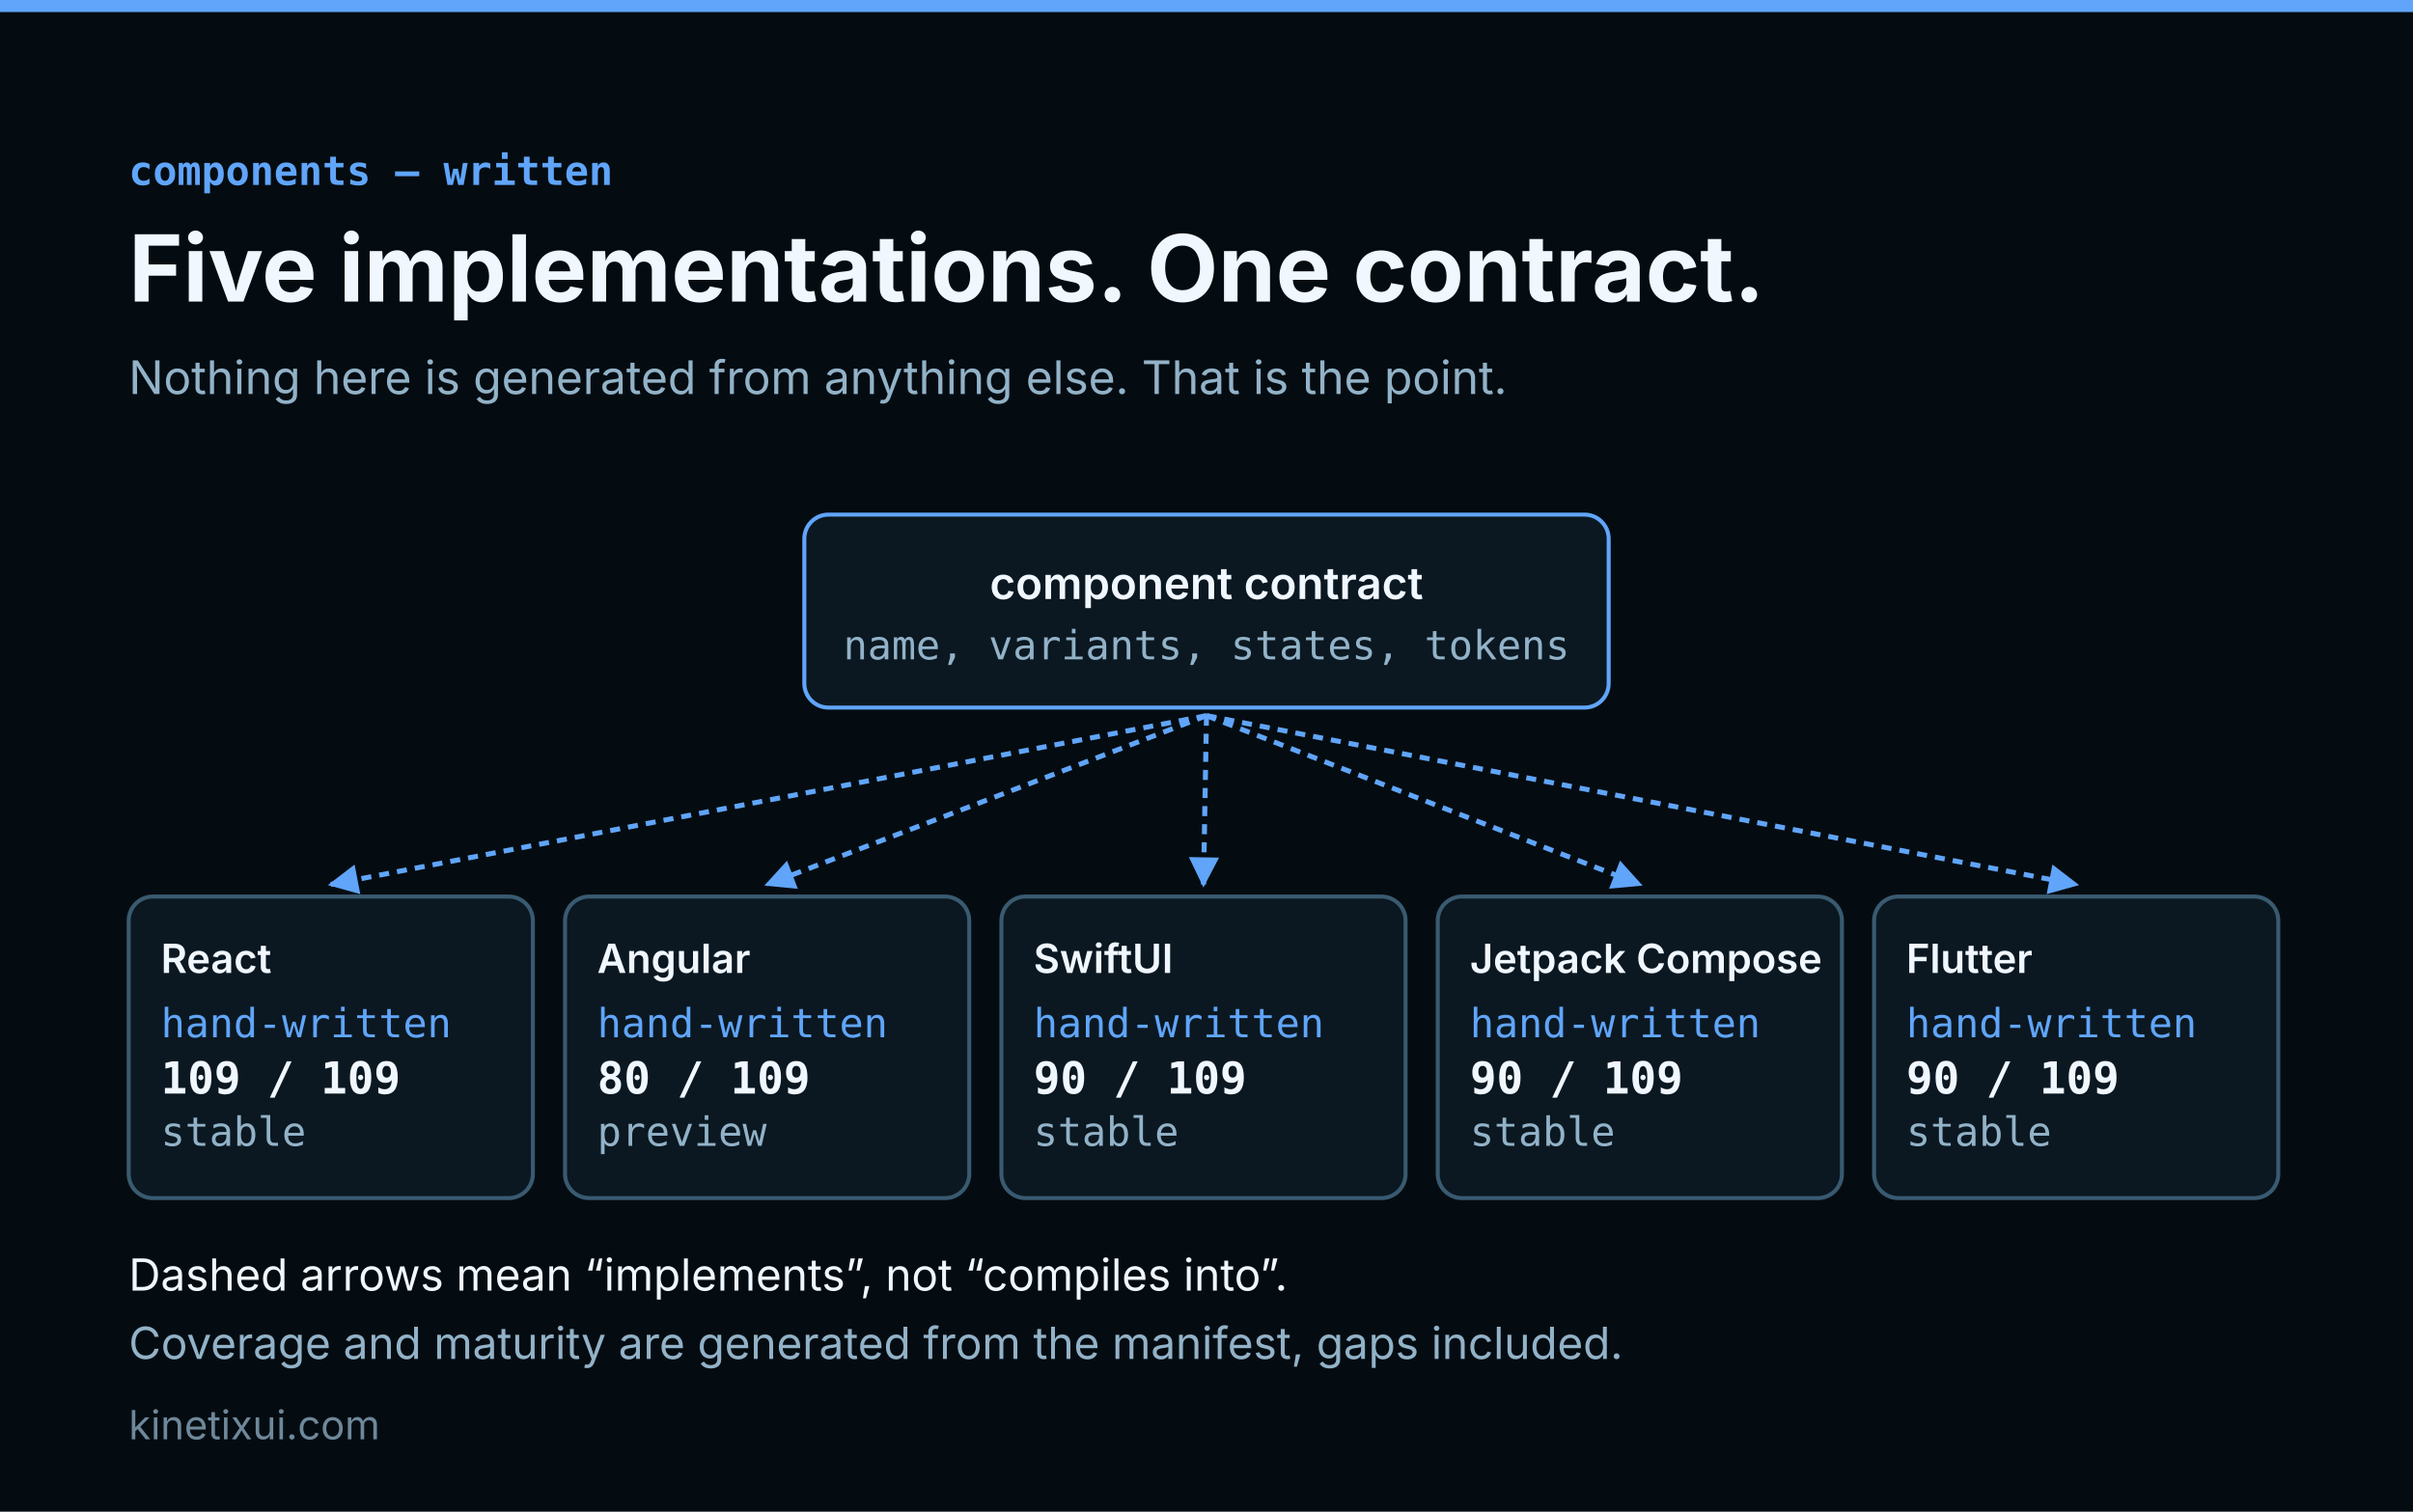
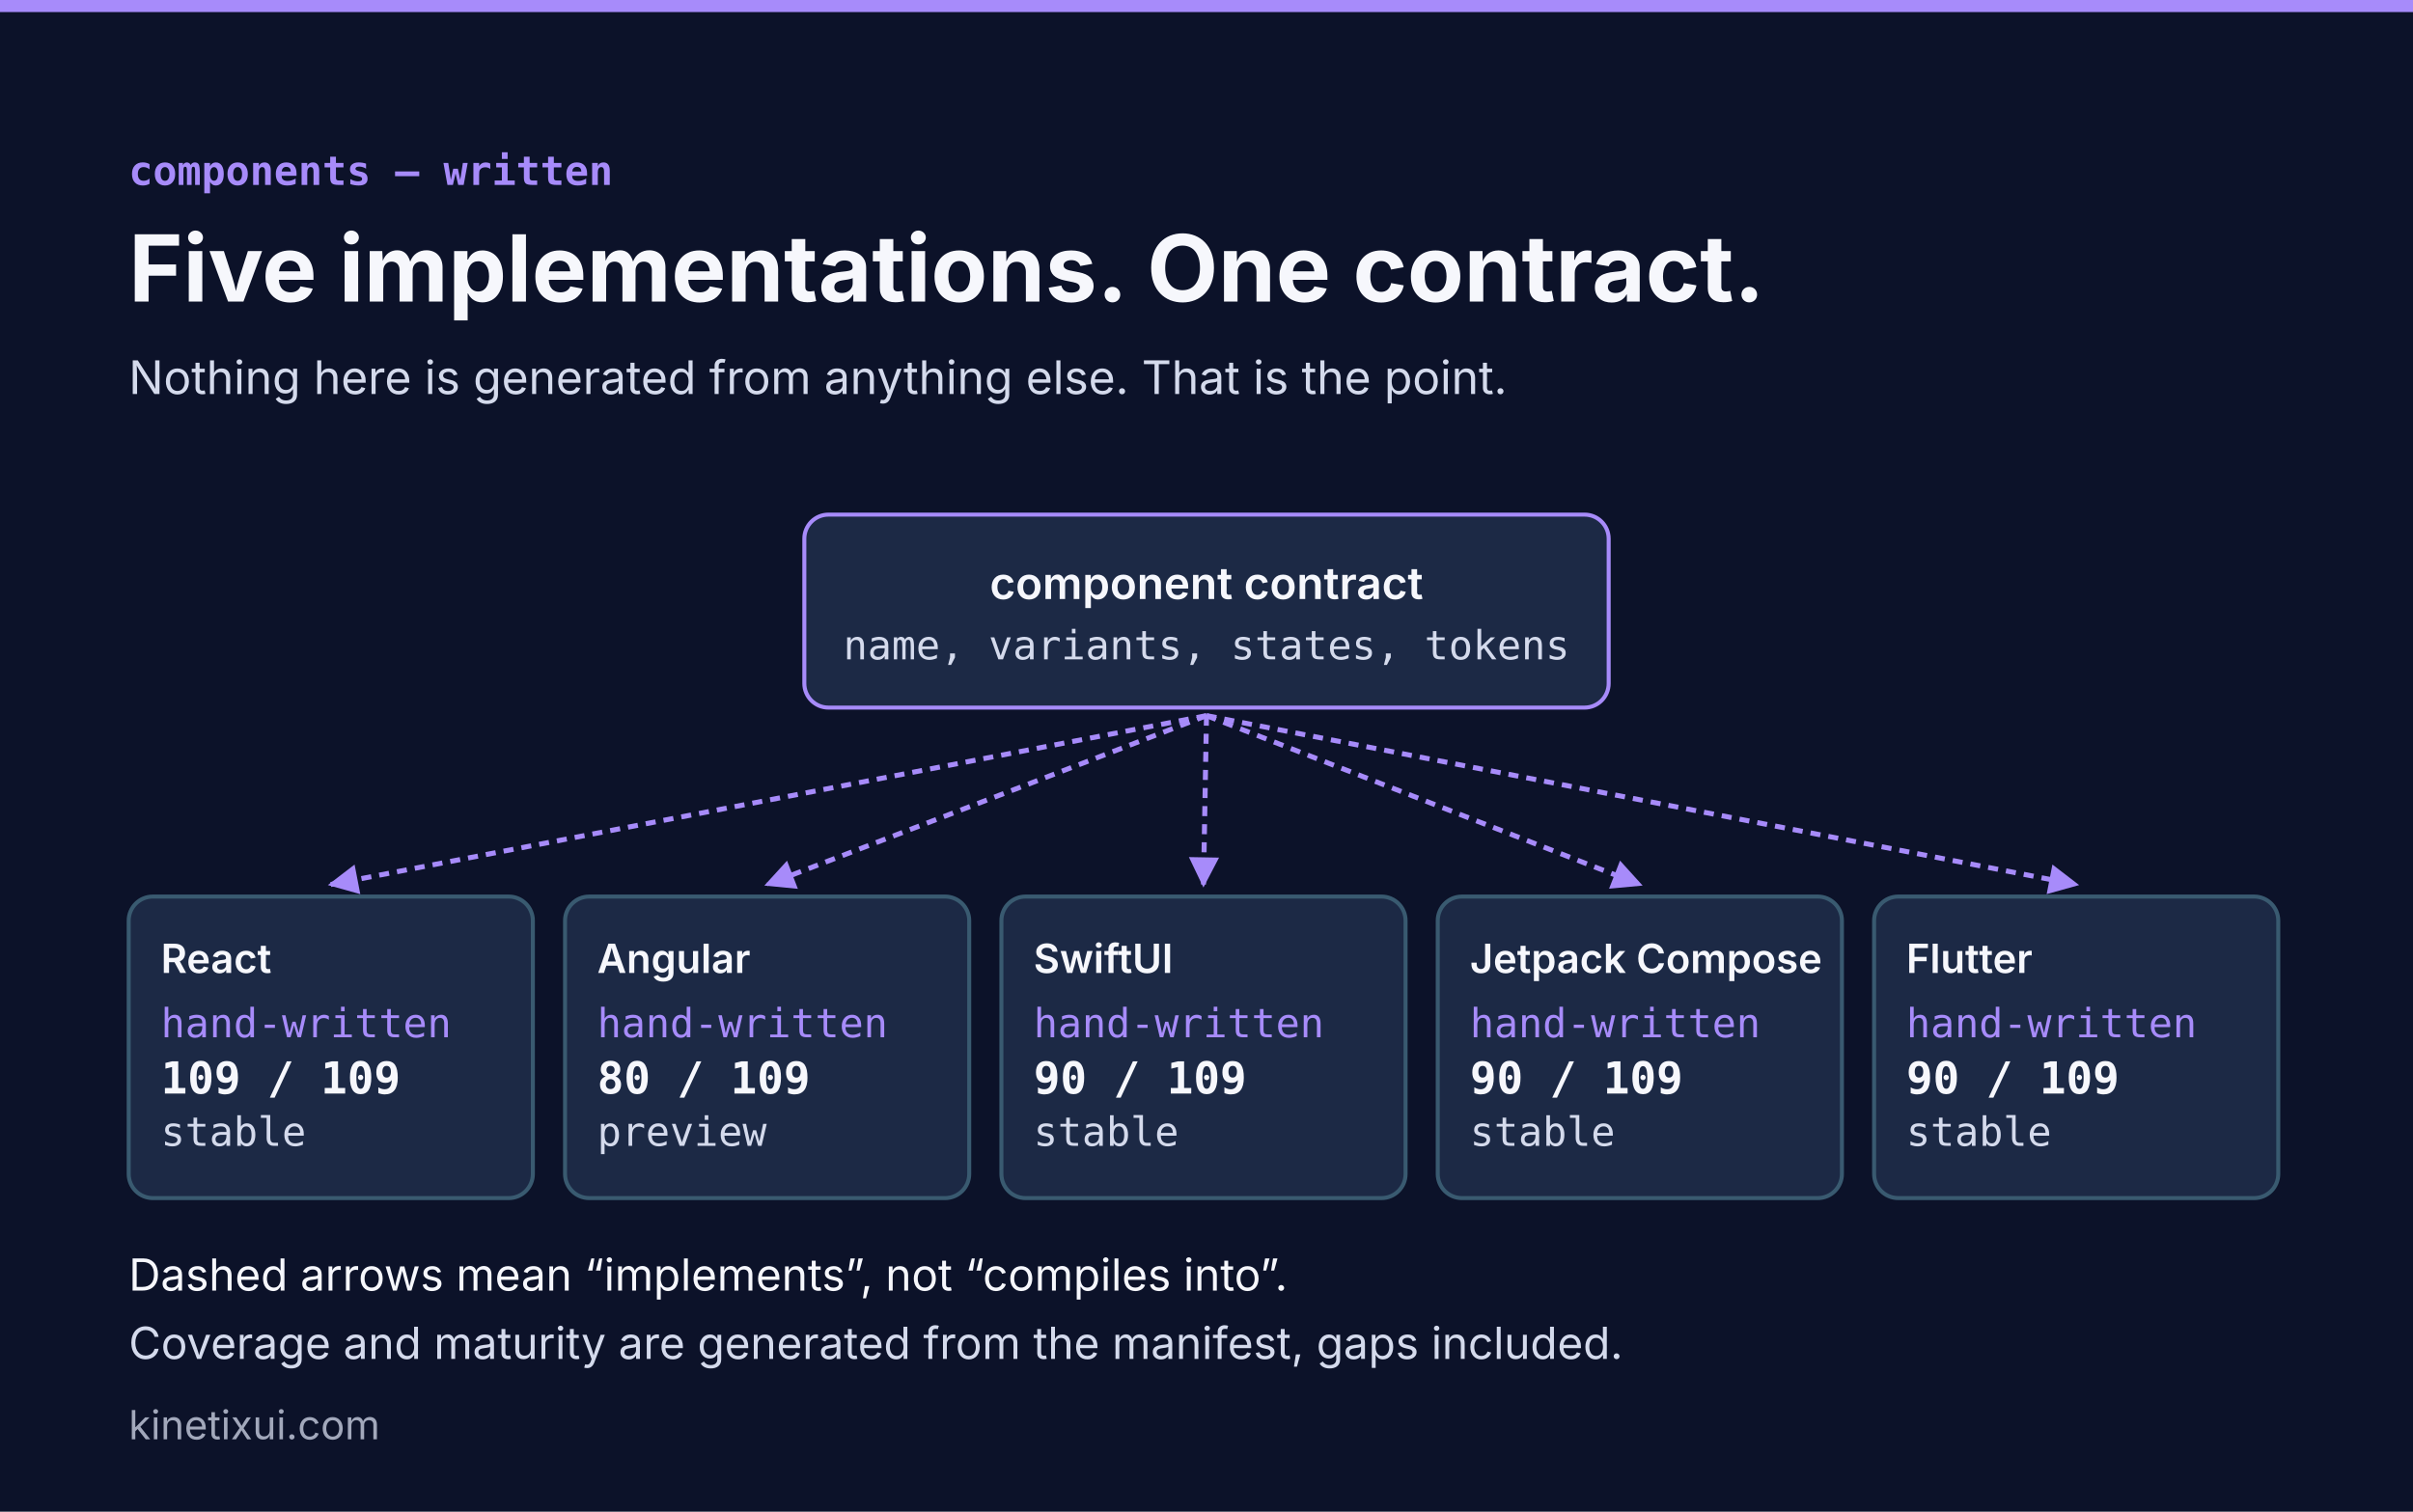
<svg xmlns="http://www.w3.org/2000/svg" width="1200" height="752" viewBox="0 0 1200 752" font-family="Inter, ui-sans-serif, system-ui, sans-serif">
-   <rect width="1200" height="752" fill="#050c11" />
-   <rect x="0" y="0" width="1200" height="6" fill="#60a5fa" />
+   <rect width="1200" height="752" fill="#0c1229" />
+   <rect x="0" y="0" width="1200" height="6" fill="#a78bfa" />
  <defs>
    <marker id="a" viewBox="0 0 10 10" refX="9" refY="5" markerWidth="6" markerHeight="6" orient="auto-start-reverse">
-       <path d="M 0 0 L 10 5 L 0 10 z" fill="#60a5fa" />
+       <path d="M 0 0 L 10 5 L 0 10 z" fill="#a78bfa" />
    </marker>
  </defs>
-   <text x="64" y="92" font-size="20" font-weight="600" fill="#60a5fa" font-family="ui-monospace, SFMono-Regular, Menlo, monospace" text-anchor="start" opacity="1">components — written</text>
-   <text x="64" y="150" font-size="46" font-weight="700" fill="#f0f7ff" font-family="Inter, ui-sans-serif, system-ui, sans-serif" text-anchor="start" opacity="1">Five implementations. One contract.</text>
-   <text x="64" y="196" font-size="23" font-weight="400" fill="#92b2c8" font-family="Inter, ui-sans-serif, system-ui, sans-serif" text-anchor="start" opacity="1">Nothing here is generated from anything else. That is the point.</text>
-   <rect x="400" y="256" width="400" height="96" rx="12" fill="#0b1821" stroke="#60a5fa" stroke-width="2" opacity="1" />
-   <text x="600" y="298" font-size="22" font-weight="600" fill="#f0f7ff" font-family="Inter, ui-sans-serif, system-ui, sans-serif" text-anchor="middle" opacity="1">component contract</text>
-   <text x="600" y="328" font-size="20" font-weight="400" fill="#92b2c8" font-family="ui-monospace, SFMono-Regular, Menlo, monospace" text-anchor="middle" opacity="1">name, variants, states, tokens</text>
-   <line x1="600" y1="356" x2="164.5" y2="440" stroke="#60a5fa" stroke-width="2.5" stroke-dasharray="5 4" marker-end="url(#a)" />
-   <rect x="64" y="446" width="201" height="150" rx="12" fill="#0b1821" stroke="#395a70" stroke-width="2" opacity="1" />
-   <text x="80" y="484" font-size="20" font-weight="600" fill="#f0f7ff" font-family="Inter, ui-sans-serif, system-ui, sans-serif" text-anchor="start" opacity="1">React</text>
-   <text x="80" y="516" font-size="20" font-weight="400" fill="#60a5fa" font-family="ui-monospace, SFMono-Regular, Menlo, monospace" text-anchor="start" opacity="1">hand-written</text>
-   <text x="80" y="544" font-size="22" font-weight="700" fill="#f0f7ff" font-family="ui-monospace, SFMono-Regular, Menlo, monospace" text-anchor="start" opacity="1">109 / 109</text>
-   <text x="80" y="570" font-size="20" font-weight="400" fill="#92b2c8" font-family="ui-monospace, SFMono-Regular, Menlo, monospace" text-anchor="start" opacity="1">stable</text>
-   <line x1="600" y1="356" x2="381.5" y2="440" stroke="#60a5fa" stroke-width="2.5" stroke-dasharray="5 4" marker-end="url(#a)" />
-   <rect x="281" y="446" width="201" height="150" rx="12" fill="#0b1821" stroke="#395a70" stroke-width="2" opacity="1" />
-   <text x="297" y="484" font-size="20" font-weight="600" fill="#f0f7ff" font-family="Inter, ui-sans-serif, system-ui, sans-serif" text-anchor="start" opacity="1">Angular</text>
-   <text x="297" y="516" font-size="20" font-weight="400" fill="#60a5fa" font-family="ui-monospace, SFMono-Regular, Menlo, monospace" text-anchor="start" opacity="1">hand-written</text>
-   <text x="297" y="544" font-size="22" font-weight="700" fill="#f0f7ff" font-family="ui-monospace, SFMono-Regular, Menlo, monospace" text-anchor="start" opacity="1">80 / 109</text>
-   <text x="297" y="570" font-size="20" font-weight="400" fill="#92b2c8" font-family="ui-monospace, SFMono-Regular, Menlo, monospace" text-anchor="start" opacity="1">preview</text>
-   <line x1="600" y1="356" x2="598.5" y2="440" stroke="#60a5fa" stroke-width="2.5" stroke-dasharray="5 4" marker-end="url(#a)" />
-   <rect x="498" y="446" width="201" height="150" rx="12" fill="#0b1821" stroke="#395a70" stroke-width="2" opacity="1" />
-   <text x="514" y="484" font-size="20" font-weight="600" fill="#f0f7ff" font-family="Inter, ui-sans-serif, system-ui, sans-serif" text-anchor="start" opacity="1">SwiftUI</text>
-   <text x="514" y="516" font-size="20" font-weight="400" fill="#60a5fa" font-family="ui-monospace, SFMono-Regular, Menlo, monospace" text-anchor="start" opacity="1">hand-written</text>
-   <text x="514" y="544" font-size="22" font-weight="700" fill="#f0f7ff" font-family="ui-monospace, SFMono-Regular, Menlo, monospace" text-anchor="start" opacity="1">90 / 109</text>
-   <text x="514" y="570" font-size="20" font-weight="400" fill="#92b2c8" font-family="ui-monospace, SFMono-Regular, Menlo, monospace" text-anchor="start" opacity="1">stable</text>
-   <line x1="600" y1="356" x2="815.5" y2="440" stroke="#60a5fa" stroke-width="2.5" stroke-dasharray="5 4" marker-end="url(#a)" />
-   <rect x="715" y="446" width="201" height="150" rx="12" fill="#0b1821" stroke="#395a70" stroke-width="2" opacity="1" />
-   <text x="731" y="484" font-size="20" font-weight="600" fill="#f0f7ff" font-family="Inter, ui-sans-serif, system-ui, sans-serif" text-anchor="start" opacity="1">Jetpack Compose</text>
-   <text x="731" y="516" font-size="20" font-weight="400" fill="#60a5fa" font-family="ui-monospace, SFMono-Regular, Menlo, monospace" text-anchor="start" opacity="1">hand-written</text>
-   <text x="731" y="544" font-size="22" font-weight="700" fill="#f0f7ff" font-family="ui-monospace, SFMono-Regular, Menlo, monospace" text-anchor="start" opacity="1">90 / 109</text>
-   <text x="731" y="570" font-size="20" font-weight="400" fill="#92b2c8" font-family="ui-monospace, SFMono-Regular, Menlo, monospace" text-anchor="start" opacity="1">stable</text>
-   <line x1="600" y1="356" x2="1032.5" y2="440" stroke="#60a5fa" stroke-width="2.5" stroke-dasharray="5 4" marker-end="url(#a)" />
-   <rect x="932" y="446" width="201" height="150" rx="12" fill="#0b1821" stroke="#395a70" stroke-width="2" opacity="1" />
-   <text x="948" y="484" font-size="20" font-weight="600" fill="#f0f7ff" font-family="Inter, ui-sans-serif, system-ui, sans-serif" text-anchor="start" opacity="1">Flutter</text>
-   <text x="948" y="516" font-size="20" font-weight="400" fill="#60a5fa" font-family="ui-monospace, SFMono-Regular, Menlo, monospace" text-anchor="start" opacity="1">hand-written</text>
-   <text x="948" y="544" font-size="22" font-weight="700" fill="#f0f7ff" font-family="ui-monospace, SFMono-Regular, Menlo, monospace" text-anchor="start" opacity="1">90 / 109</text>
-   <text x="948" y="570" font-size="20" font-weight="400" fill="#92b2c8" font-family="ui-monospace, SFMono-Regular, Menlo, monospace" text-anchor="start" opacity="1">stable</text>
-   <text x="64" y="642" font-size="22" font-weight="400" fill="#f0f7ff" font-family="Inter, ui-sans-serif, system-ui, sans-serif" text-anchor="start" opacity="1">Dashed arrows mean “implements”, not “compiles into”.</text>
-   <text x="64" y="676" font-size="22" font-weight="400" fill="#92b2c8" font-family="Inter, ui-sans-serif, system-ui, sans-serif" text-anchor="start" opacity="1">Coverage and maturity are generated from the manifest, gaps included.</text>
-   <text x="64" y="716" font-size="20" fill="#92b2c8" opacity="0.75">kinetixui.com</text>
+   <text x="64" y="92" font-size="20" font-weight="600" fill="#a78bfa" font-family="ui-monospace, SFMono-Regular, Menlo, monospace" text-anchor="start" opacity="1">components — written</text>
+   <text x="64" y="150" font-size="46" font-weight="700" fill="#f6f7fc" font-family="Inter, ui-sans-serif, system-ui, sans-serif" text-anchor="start" opacity="1">Five implementations. One contract.</text>
+   <text x="64" y="196" font-size="23" font-weight="400" fill="#d4daec" font-family="Inter, ui-sans-serif, system-ui, sans-serif" text-anchor="start" opacity="1">Nothing here is generated from anything else. That is the point.</text>
+   <rect x="400" y="256" width="400" height="96" rx="12" fill="#1c2945" stroke="#a78bfa" stroke-width="2" opacity="1" />
+   <text x="600" y="298" font-size="22" font-weight="600" fill="#f6f7fc" font-family="Inter, ui-sans-serif, system-ui, sans-serif" text-anchor="middle" opacity="1">component contract</text>
+   <text x="600" y="328" font-size="20" font-weight="400" fill="#d4daec" font-family="ui-monospace, SFMono-Regular, Menlo, monospace" text-anchor="middle" opacity="1">name, variants, states, tokens</text>
+   <line x1="600" y1="356" x2="164.5" y2="440" stroke="#a78bfa" stroke-width="2.5" stroke-dasharray="5 4" marker-end="url(#a)" />
+   <rect x="64" y="446" width="201" height="150" rx="12" fill="#1c2945" stroke="#395a70" stroke-width="2" opacity="1" />
+   <text x="80" y="484" font-size="20" font-weight="600" fill="#f6f7fc" font-family="Inter, ui-sans-serif, system-ui, sans-serif" text-anchor="start" opacity="1">React</text>
+   <text x="80" y="516" font-size="20" font-weight="400" fill="#a78bfa" font-family="ui-monospace, SFMono-Regular, Menlo, monospace" text-anchor="start" opacity="1">hand-written</text>
+   <text x="80" y="544" font-size="22" font-weight="700" fill="#f6f7fc" font-family="ui-monospace, SFMono-Regular, Menlo, monospace" text-anchor="start" opacity="1">109 / 109</text>
+   <text x="80" y="570" font-size="20" font-weight="400" fill="#d4daec" font-family="ui-monospace, SFMono-Regular, Menlo, monospace" text-anchor="start" opacity="1">stable</text>
+   <line x1="600" y1="356" x2="381.5" y2="440" stroke="#a78bfa" stroke-width="2.5" stroke-dasharray="5 4" marker-end="url(#a)" />
+   <rect x="281" y="446" width="201" height="150" rx="12" fill="#1c2945" stroke="#395a70" stroke-width="2" opacity="1" />
+   <text x="297" y="484" font-size="20" font-weight="600" fill="#f6f7fc" font-family="Inter, ui-sans-serif, system-ui, sans-serif" text-anchor="start" opacity="1">Angular</text>
+   <text x="297" y="516" font-size="20" font-weight="400" fill="#a78bfa" font-family="ui-monospace, SFMono-Regular, Menlo, monospace" text-anchor="start" opacity="1">hand-written</text>
+   <text x="297" y="544" font-size="22" font-weight="700" fill="#f6f7fc" font-family="ui-monospace, SFMono-Regular, Menlo, monospace" text-anchor="start" opacity="1">80 / 109</text>
+   <text x="297" y="570" font-size="20" font-weight="400" fill="#d4daec" font-family="ui-monospace, SFMono-Regular, Menlo, monospace" text-anchor="start" opacity="1">preview</text>
+   <line x1="600" y1="356" x2="598.5" y2="440" stroke="#a78bfa" stroke-width="2.5" stroke-dasharray="5 4" marker-end="url(#a)" />
+   <rect x="498" y="446" width="201" height="150" rx="12" fill="#1c2945" stroke="#395a70" stroke-width="2" opacity="1" />
+   <text x="514" y="484" font-size="20" font-weight="600" fill="#f6f7fc" font-family="Inter, ui-sans-serif, system-ui, sans-serif" text-anchor="start" opacity="1">SwiftUI</text>
+   <text x="514" y="516" font-size="20" font-weight="400" fill="#a78bfa" font-family="ui-monospace, SFMono-Regular, Menlo, monospace" text-anchor="start" opacity="1">hand-written</text>
+   <text x="514" y="544" font-size="22" font-weight="700" fill="#f6f7fc" font-family="ui-monospace, SFMono-Regular, Menlo, monospace" text-anchor="start" opacity="1">90 / 109</text>
+   <text x="514" y="570" font-size="20" font-weight="400" fill="#d4daec" font-family="ui-monospace, SFMono-Regular, Menlo, monospace" text-anchor="start" opacity="1">stable</text>
+   <line x1="600" y1="356" x2="815.5" y2="440" stroke="#a78bfa" stroke-width="2.5" stroke-dasharray="5 4" marker-end="url(#a)" />
+   <rect x="715" y="446" width="201" height="150" rx="12" fill="#1c2945" stroke="#395a70" stroke-width="2" opacity="1" />
+   <text x="731" y="484" font-size="20" font-weight="600" fill="#f6f7fc" font-family="Inter, ui-sans-serif, system-ui, sans-serif" text-anchor="start" opacity="1">Jetpack Compose</text>
+   <text x="731" y="516" font-size="20" font-weight="400" fill="#a78bfa" font-family="ui-monospace, SFMono-Regular, Menlo, monospace" text-anchor="start" opacity="1">hand-written</text>
+   <text x="731" y="544" font-size="22" font-weight="700" fill="#f6f7fc" font-family="ui-monospace, SFMono-Regular, Menlo, monospace" text-anchor="start" opacity="1">90 / 109</text>
+   <text x="731" y="570" font-size="20" font-weight="400" fill="#d4daec" font-family="ui-monospace, SFMono-Regular, Menlo, monospace" text-anchor="start" opacity="1">stable</text>
+   <line x1="600" y1="356" x2="1032.5" y2="440" stroke="#a78bfa" stroke-width="2.5" stroke-dasharray="5 4" marker-end="url(#a)" />
+   <rect x="932" y="446" width="201" height="150" rx="12" fill="#1c2945" stroke="#395a70" stroke-width="2" opacity="1" />
+   <text x="948" y="484" font-size="20" font-weight="600" fill="#f6f7fc" font-family="Inter, ui-sans-serif, system-ui, sans-serif" text-anchor="start" opacity="1">Flutter</text>
+   <text x="948" y="516" font-size="20" font-weight="400" fill="#a78bfa" font-family="ui-monospace, SFMono-Regular, Menlo, monospace" text-anchor="start" opacity="1">hand-written</text>
+   <text x="948" y="544" font-size="22" font-weight="700" fill="#f6f7fc" font-family="ui-monospace, SFMono-Regular, Menlo, monospace" text-anchor="start" opacity="1">90 / 109</text>
+   <text x="948" y="570" font-size="20" font-weight="400" fill="#d4daec" font-family="ui-monospace, SFMono-Regular, Menlo, monospace" text-anchor="start" opacity="1">stable</text>
+   <text x="64" y="642" font-size="22" font-weight="400" fill="#f6f7fc" font-family="Inter, ui-sans-serif, system-ui, sans-serif" text-anchor="start" opacity="1">Dashed arrows mean “implements”, not “compiles into”.</text>
+   <text x="64" y="676" font-size="22" font-weight="400" fill="#d4daec" font-family="Inter, ui-sans-serif, system-ui, sans-serif" text-anchor="start" opacity="1">Coverage and maturity are generated from the manifest, gaps included.</text>
+   <text x="64" y="716" font-size="20" fill="#d4daec" opacity="0.75">kinetixui.com</text>
</svg>
